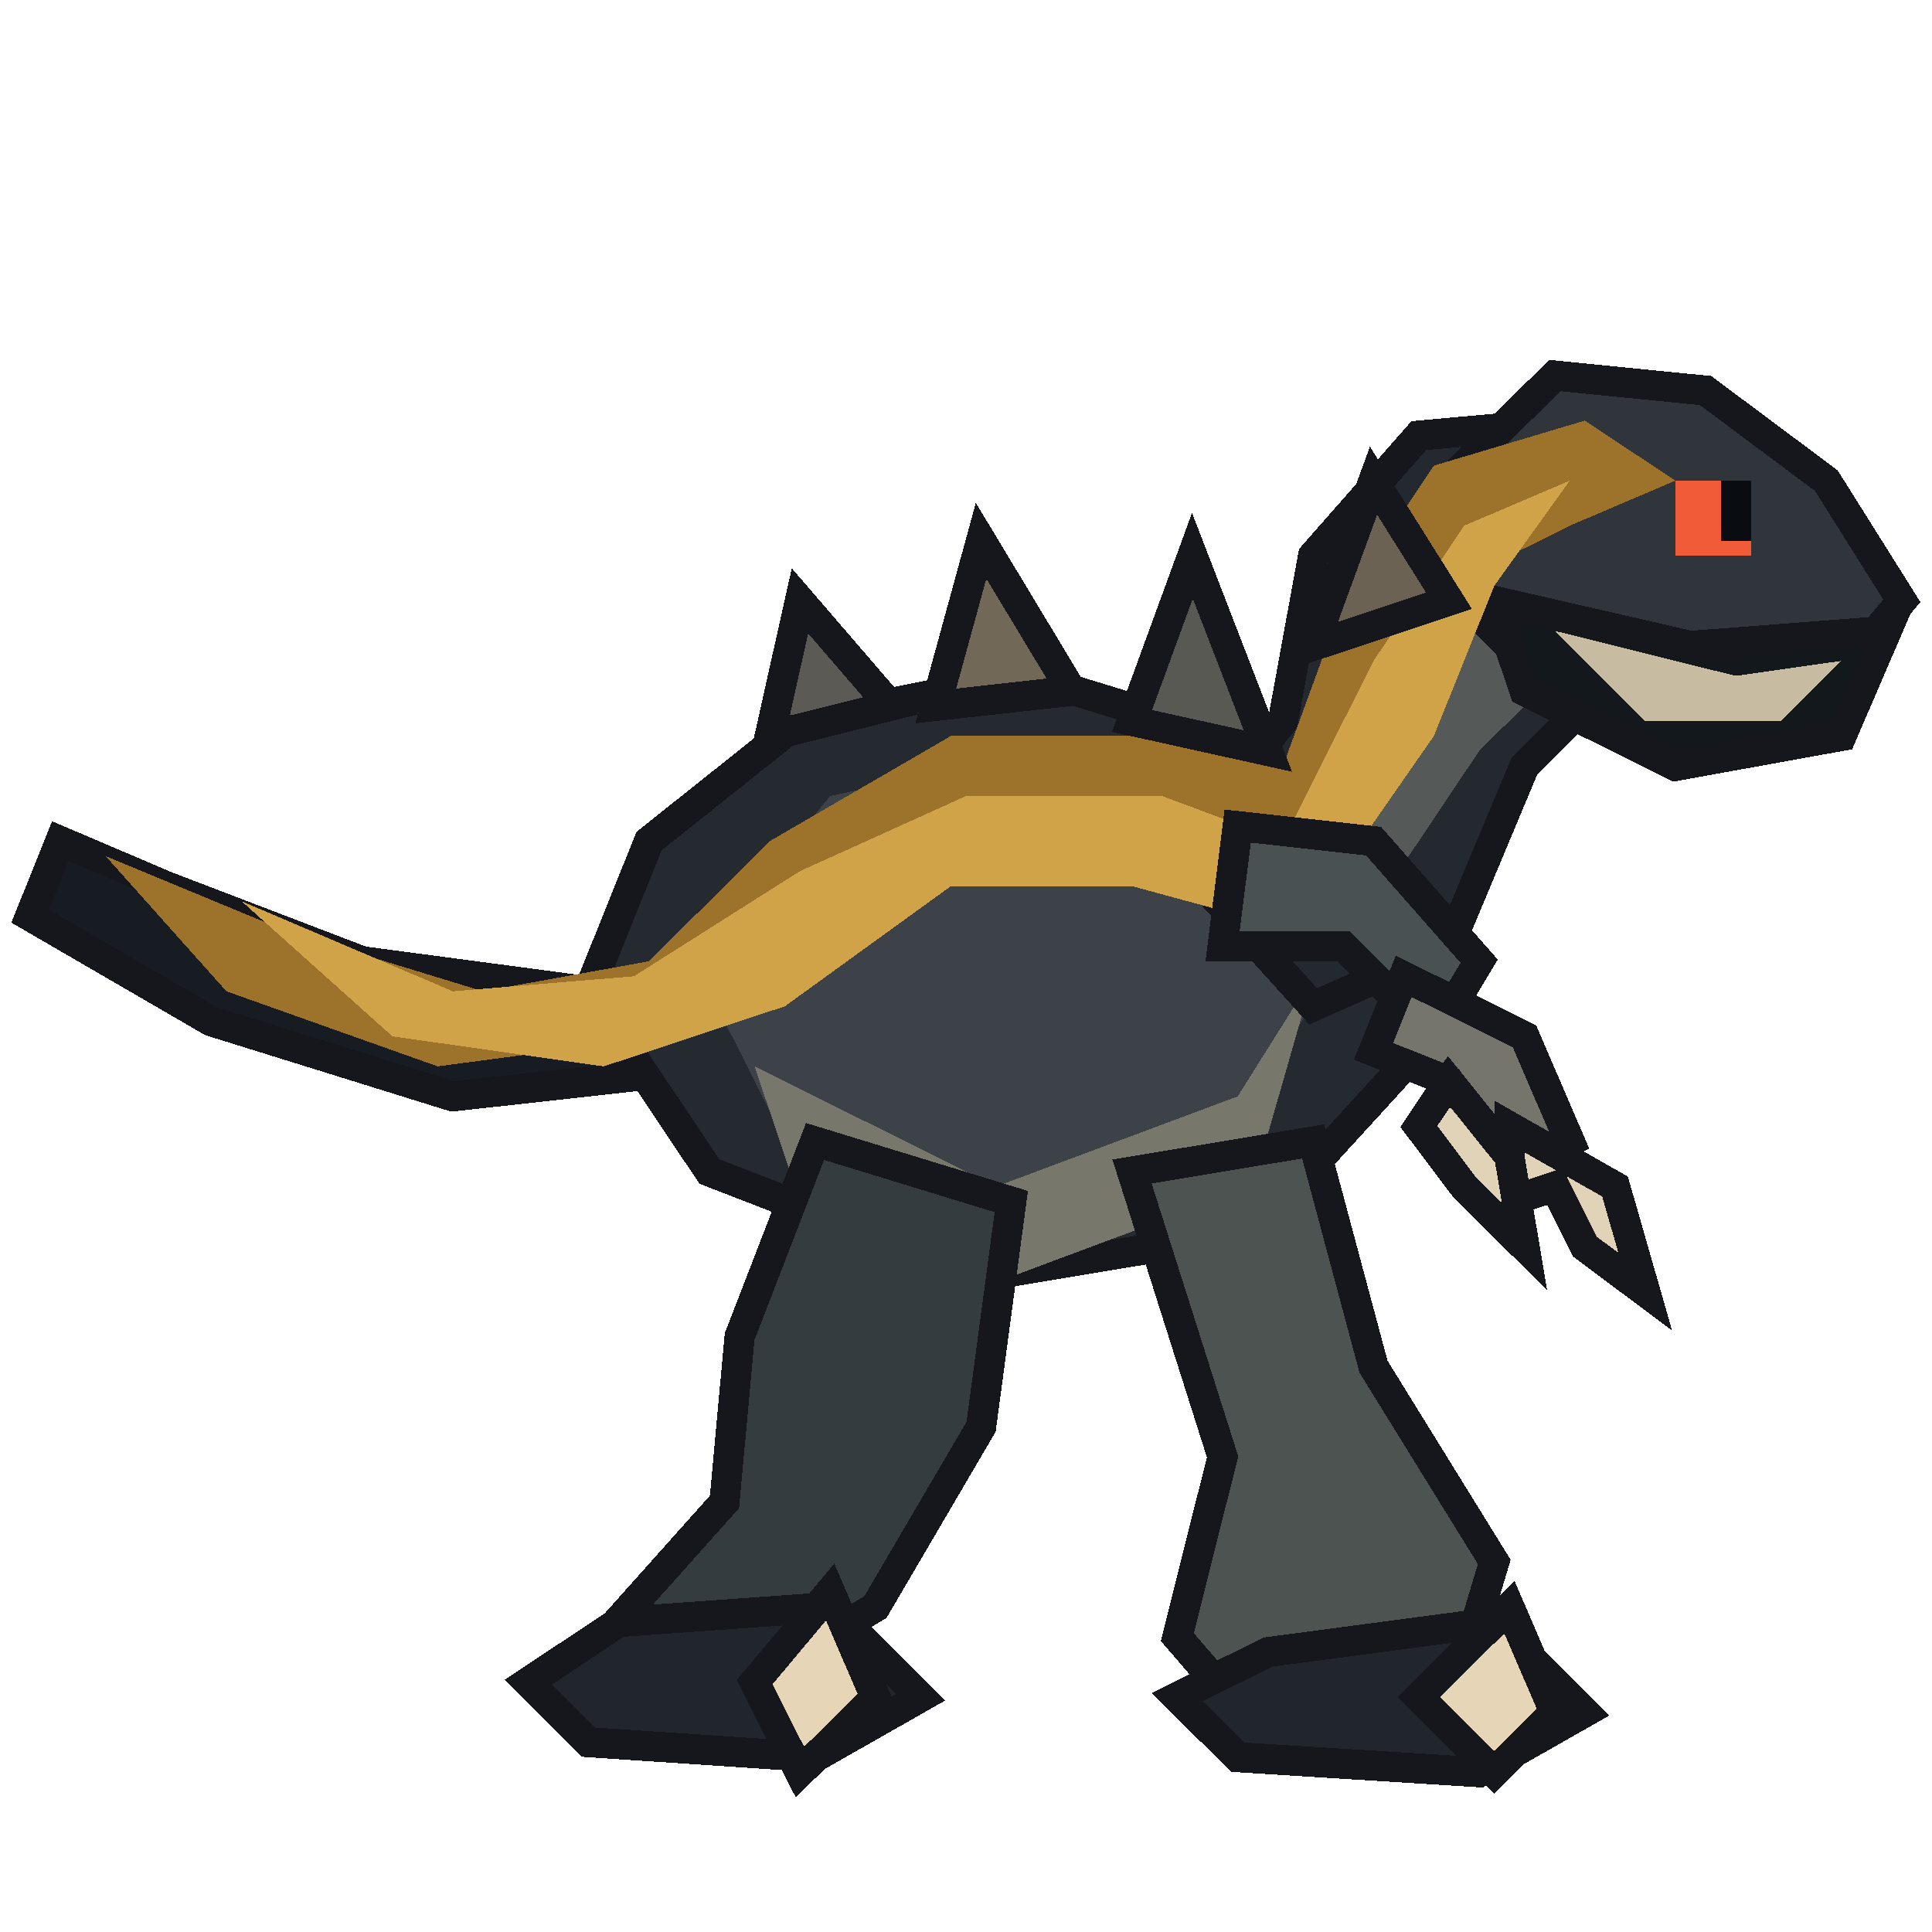
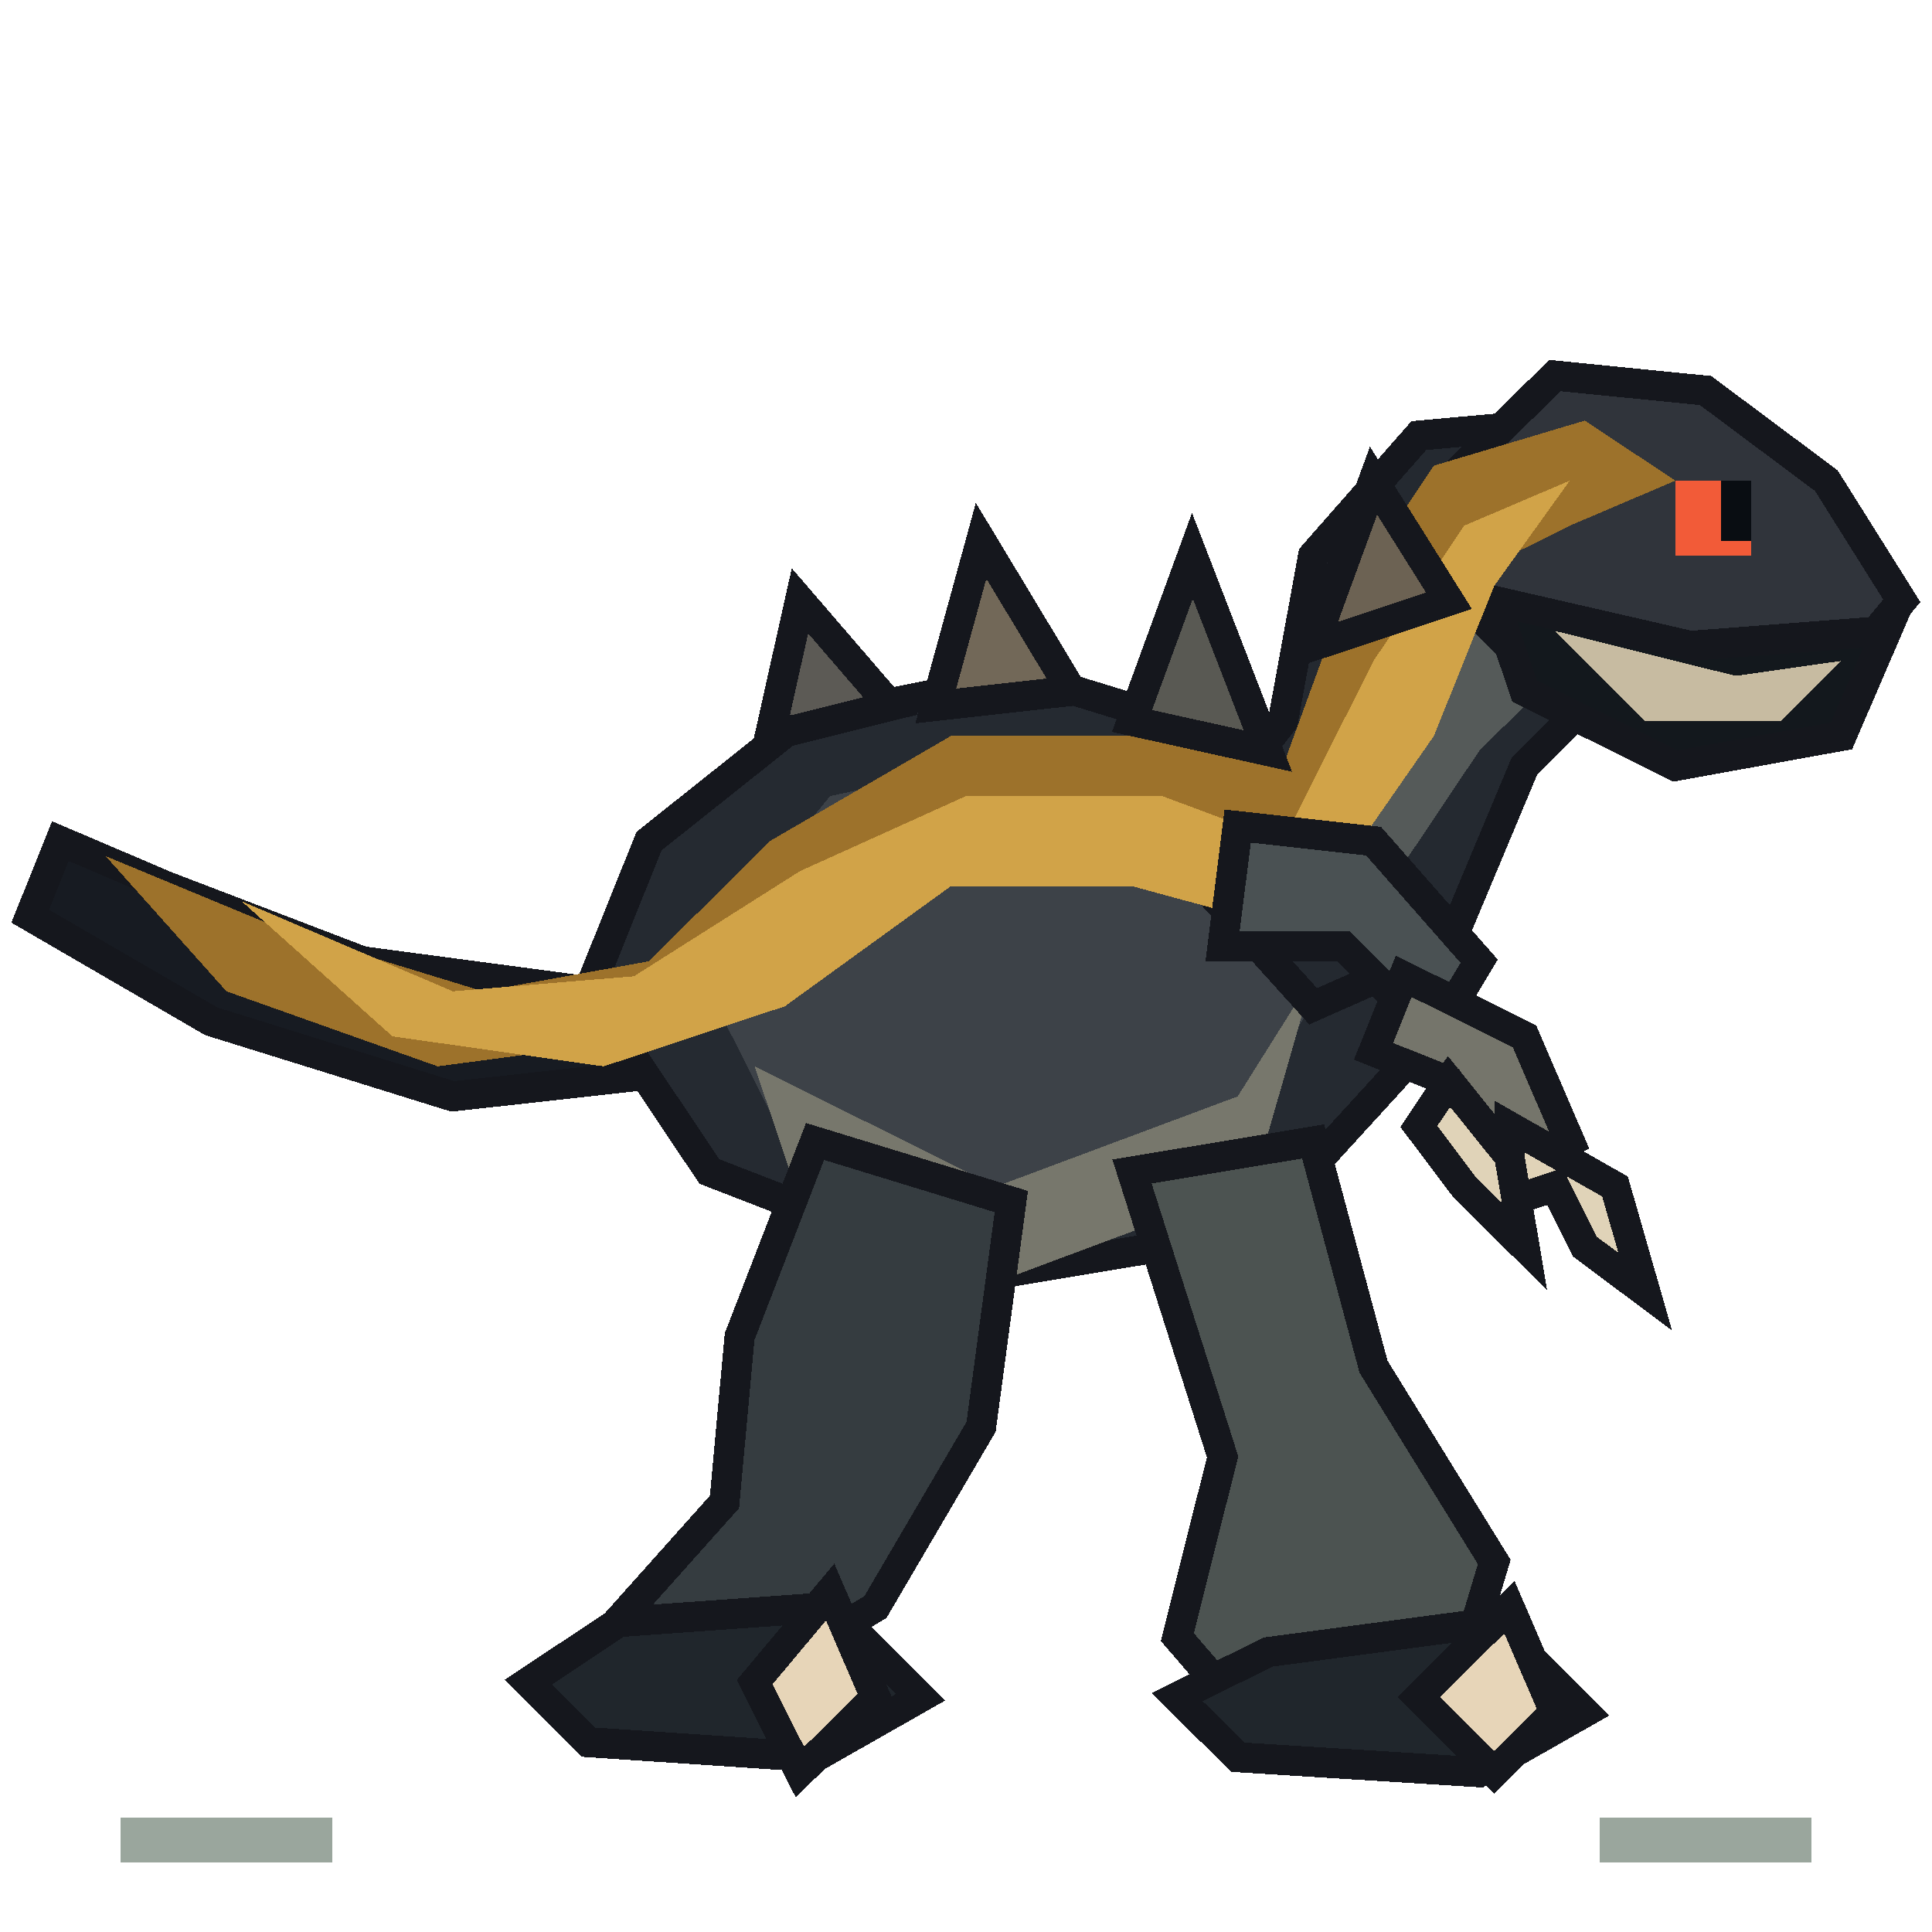
- <svg xmlns="http://www.w3.org/2000/svg" data-pose="recover" viewBox="0 0 128 128" shape-rendering="crispEdges" role="img" aria-label="Indoraptor" data-character="Indoraptor" data-species="Indoraptor hybrid" data-origin="Jurassic World Fallen Kingdom" data-anatomy="lean black bipedal theropod gold dorsal stripe elongated forelimbs sickle claws">
+ <svg xmlns="http://www.w3.org/2000/svg" data-pose="recover" data-feet-orientation="forward" viewBox="0 0 128 128" shape-rendering="crispEdges" role="img" aria-label="Indoraptor" data-character="Indoraptor" data-species="Indoraptor hybrid" data-origin="Jurassic World Fallen Kingdom" data-anatomy="lean black bipedal theropod gold dorsal stripe elongated forelimbs sickle claws">
  <g data-pose-transform="recover" transform="translate(0 1) scale(1 .995)">
    <g stroke="#15171d" stroke-width="2" stroke-linejoin="miter">
      <polygon points="54,61 39,65 24,63 11,58 4,55 2,60 14,67 30,72 48,70 61,67" fill="#171b22" />
      <polygon points="39,65 43,55 53,47 68,44 81,48 91,56 93,70 83,81 65,84 47,77" fill="#252a31" />
      <polygon points="46,63 55,52 69,49 83,54 88,64 81,76 65,78 51,73" fill="#3d4248" stroke="none" />
      <polygon points="50,70 66,78 82,72 87,64 83,78 67,84 53,79" fill="#77776c" stroke="none" />
      <polygon points="78,56 85,47 87,36 94,28 105,27 112,34 108,43 101,50 96,62 87,66" fill="#242930" />
      <polygon points="87,49 91,38 99,31 107,33 105,42 98,49 92,58" fill="#555a59" stroke="none" />
      <polygon points="96,31 103,24 113,25 121,31 126,39 121,45 111,46 100,42 95,37" fill="#30343b" />
      <polygon points="99,39 112,42 125,41 122,48 111,50 101,45" fill="#13181d" />
      <polygon points="103,41 115,44 122,43 118,47 109,47" fill="#c7bba1" stroke="none" />
      <polygon points="7,56 19,61 32,65 43,63 51,55 63,48 77,48 85,50 89,39 95,30 105,27 111,31 104,34 98,37 93,48 86,57 75,54 63,54 53,62 44,68 29,70 15,65" fill="#9d722b" stroke="none" />
      <polygon points="16,59 30,65 42,64 53,57 64,52 77,52 85,55 91,43 97,34 104,31 99,38 95,48 86,61 75,58 63,58 52,66 40,70 26,68" fill="#d1a348" stroke="none" />
      <polygon points="51,48 53,39 59,46" fill="#5c5a55" />
      <polygon points="62,46 65,35 71,45" fill="#726858" />
      <polygon points="75,47 79,36 84,49" fill="#595953" />
      <polygon points="87,42 91,31 96,39" fill="#6c6253" />
      <polygon points="82,54 91,55 98,63 95,68 89,62 81,62" fill="#4a5153" />
      <polygon points="93,64 101,68 104,75 100,77 96,71 91,69" fill="#75756b" />
      <polygon points="100,74 107,78 109,85 105,82 103,78 100,79" fill="#e0d3b8" />
      <polygon points="96,71 100,76 101,82 97,78 94,74" fill="#e0d3b8" />
      <rect x="111" y="31" width="5" height="5" fill="#f25b38" stroke="none" />
      <rect x="114" y="31" width="2" height="4" fill="#090d12" stroke="none" />
    </g>
-     <g stroke="#15171d" stroke-width="2" stroke-linejoin="miter">
+     <g data-foot-facing="forward" stroke="#15171d" stroke-width="2" stroke-linejoin="miter">
      <polygon points="54,75 67,79 65,94 58,106 48,112 40,108 48,99 49,88" fill="#353c40" />
      <polygon points="75,77 87,75 91,90 99,103 96,113 84,115 78,108 81,96" fill="#4c5351" />
      <polygon points="41,107 55,106 61,112 54,116 39,115 35,111" fill="#20262c" />
      <polygon points="84,109 99,107 105,113 98,117 82,116 78,112" fill="#20262c" />
      <polygon points="50,111 55,105 58,112 53,117" fill="#e7d5b8" />
      <polygon points="94,112 100,106 103,113 99,117" fill="#e7d5b8" />
    </g>
+     <g data-motion-accent="recovery" shape-rendering="crispEdges">
+       <path d="M8 120h14v3H8zM106 120h14v3h-14z" fill="#9aa69d" />
+     </g>
  </g>
</svg>
